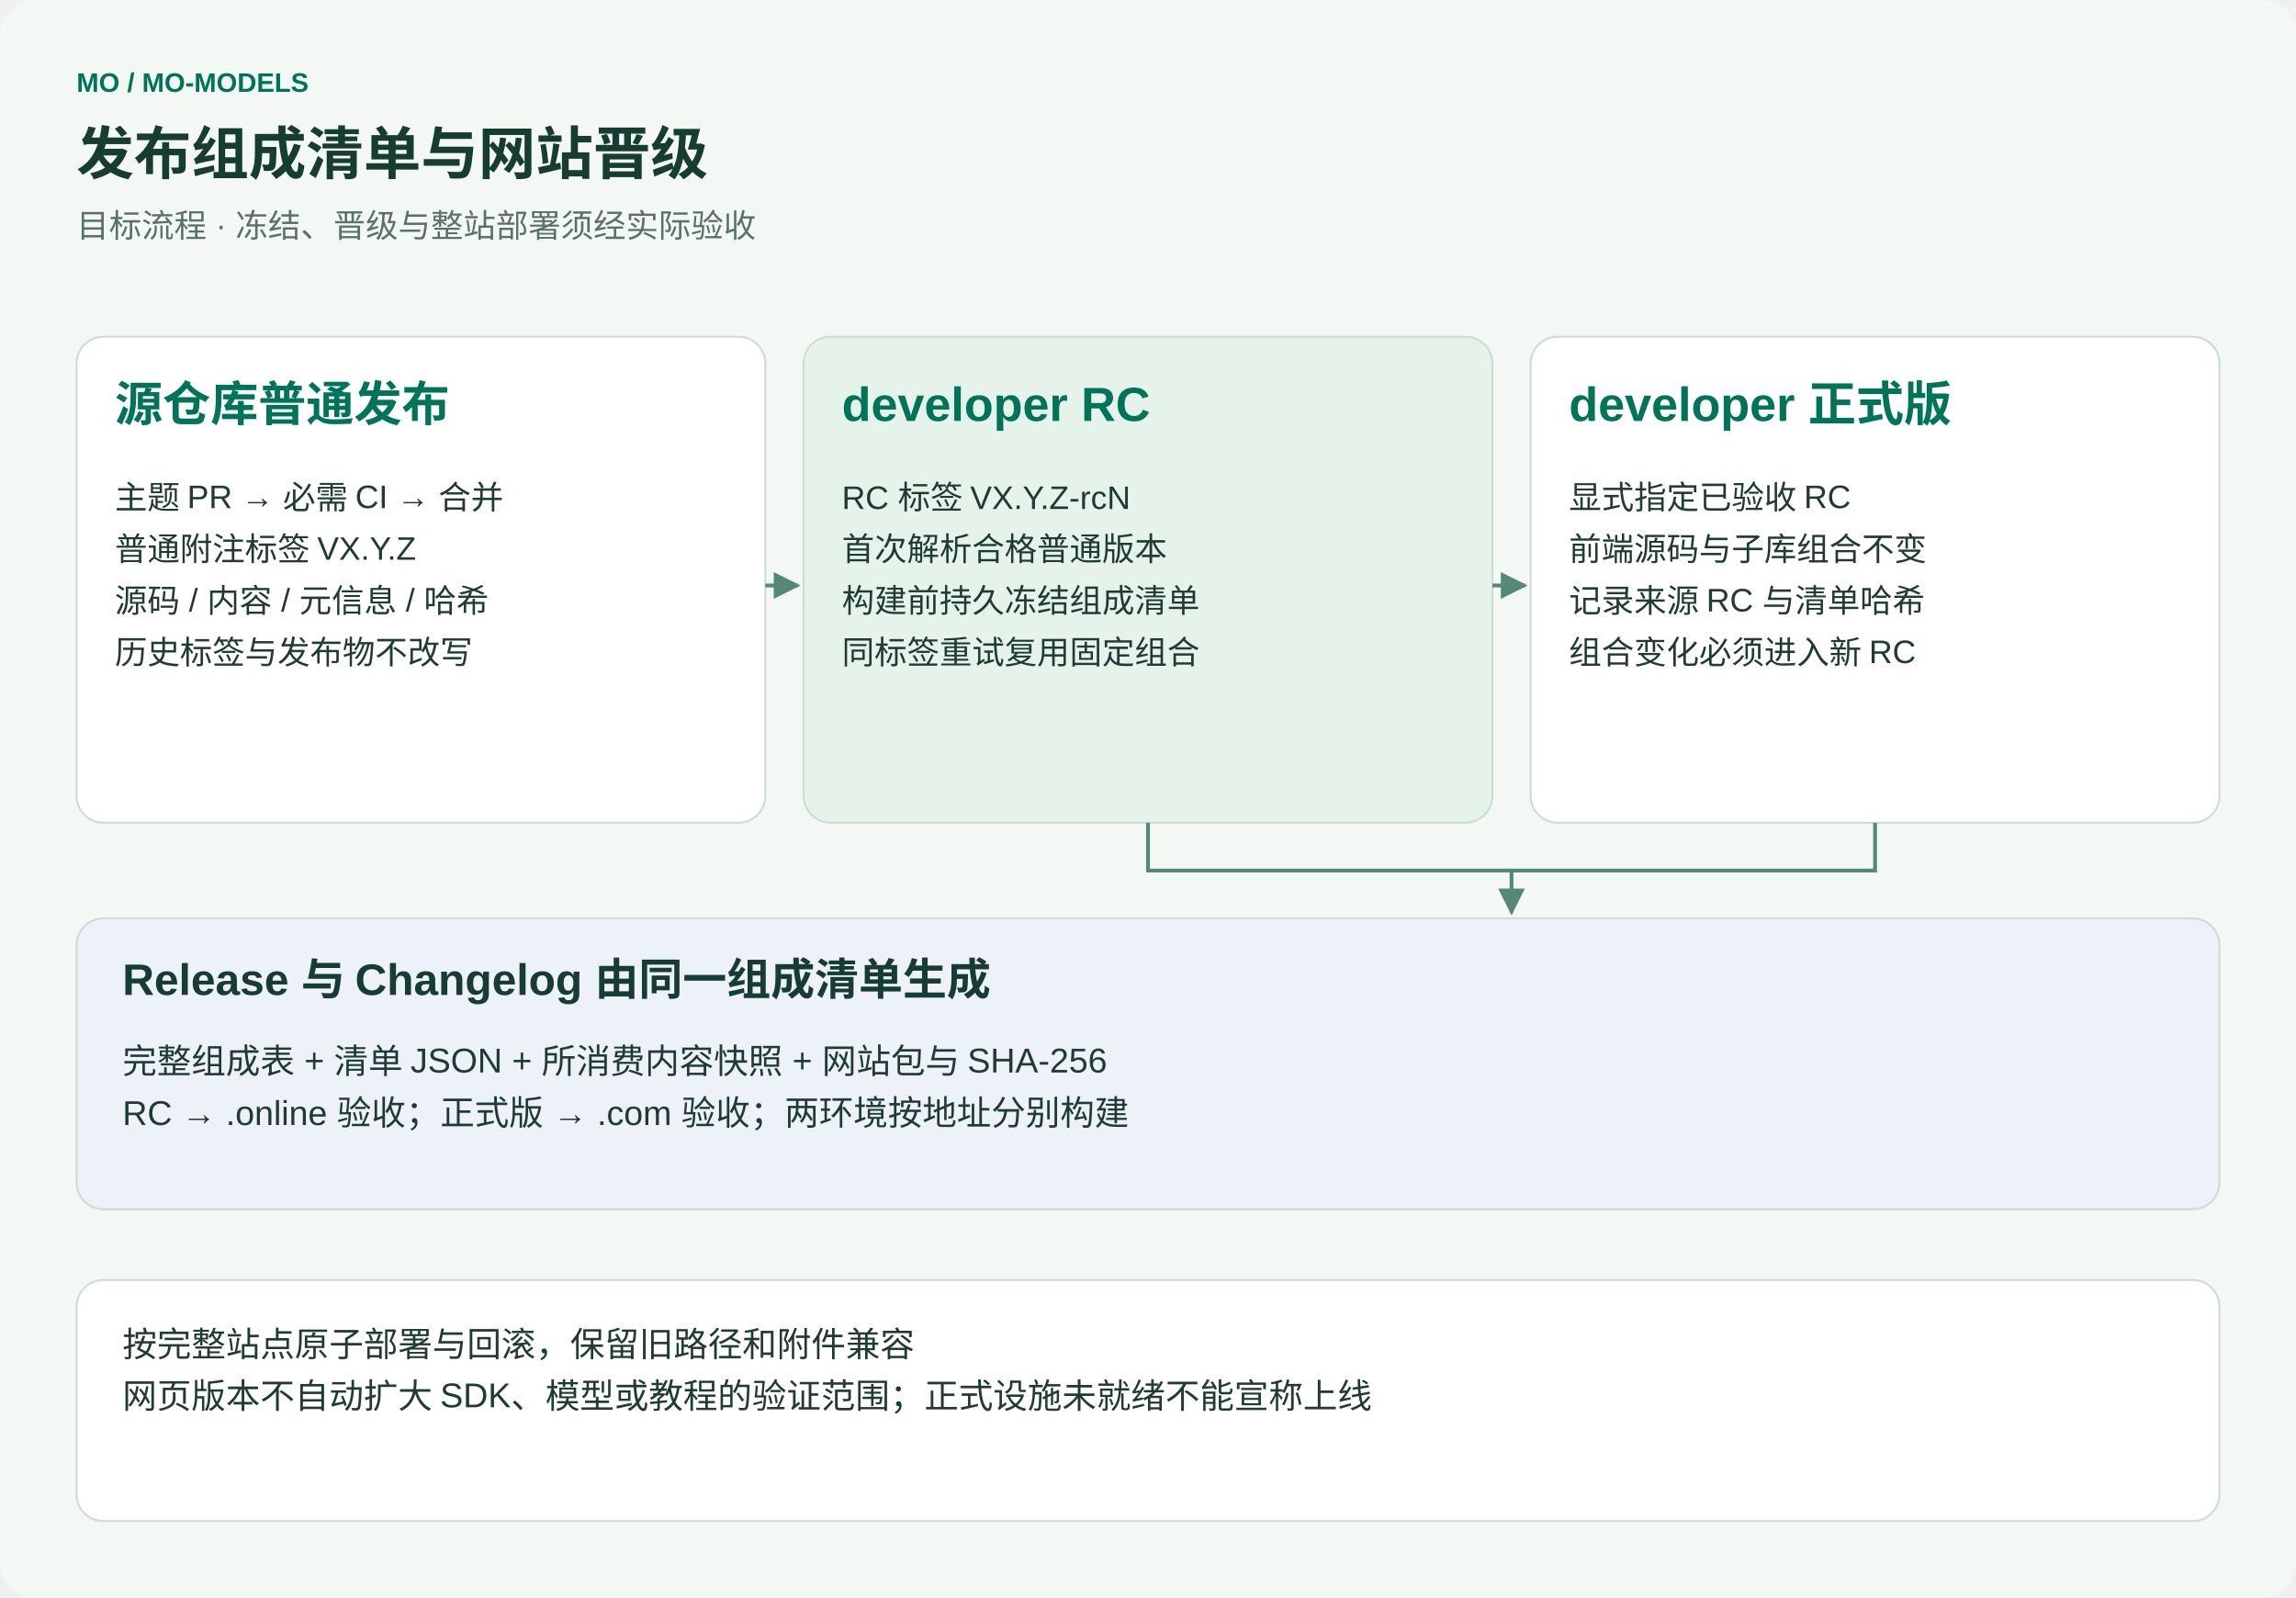
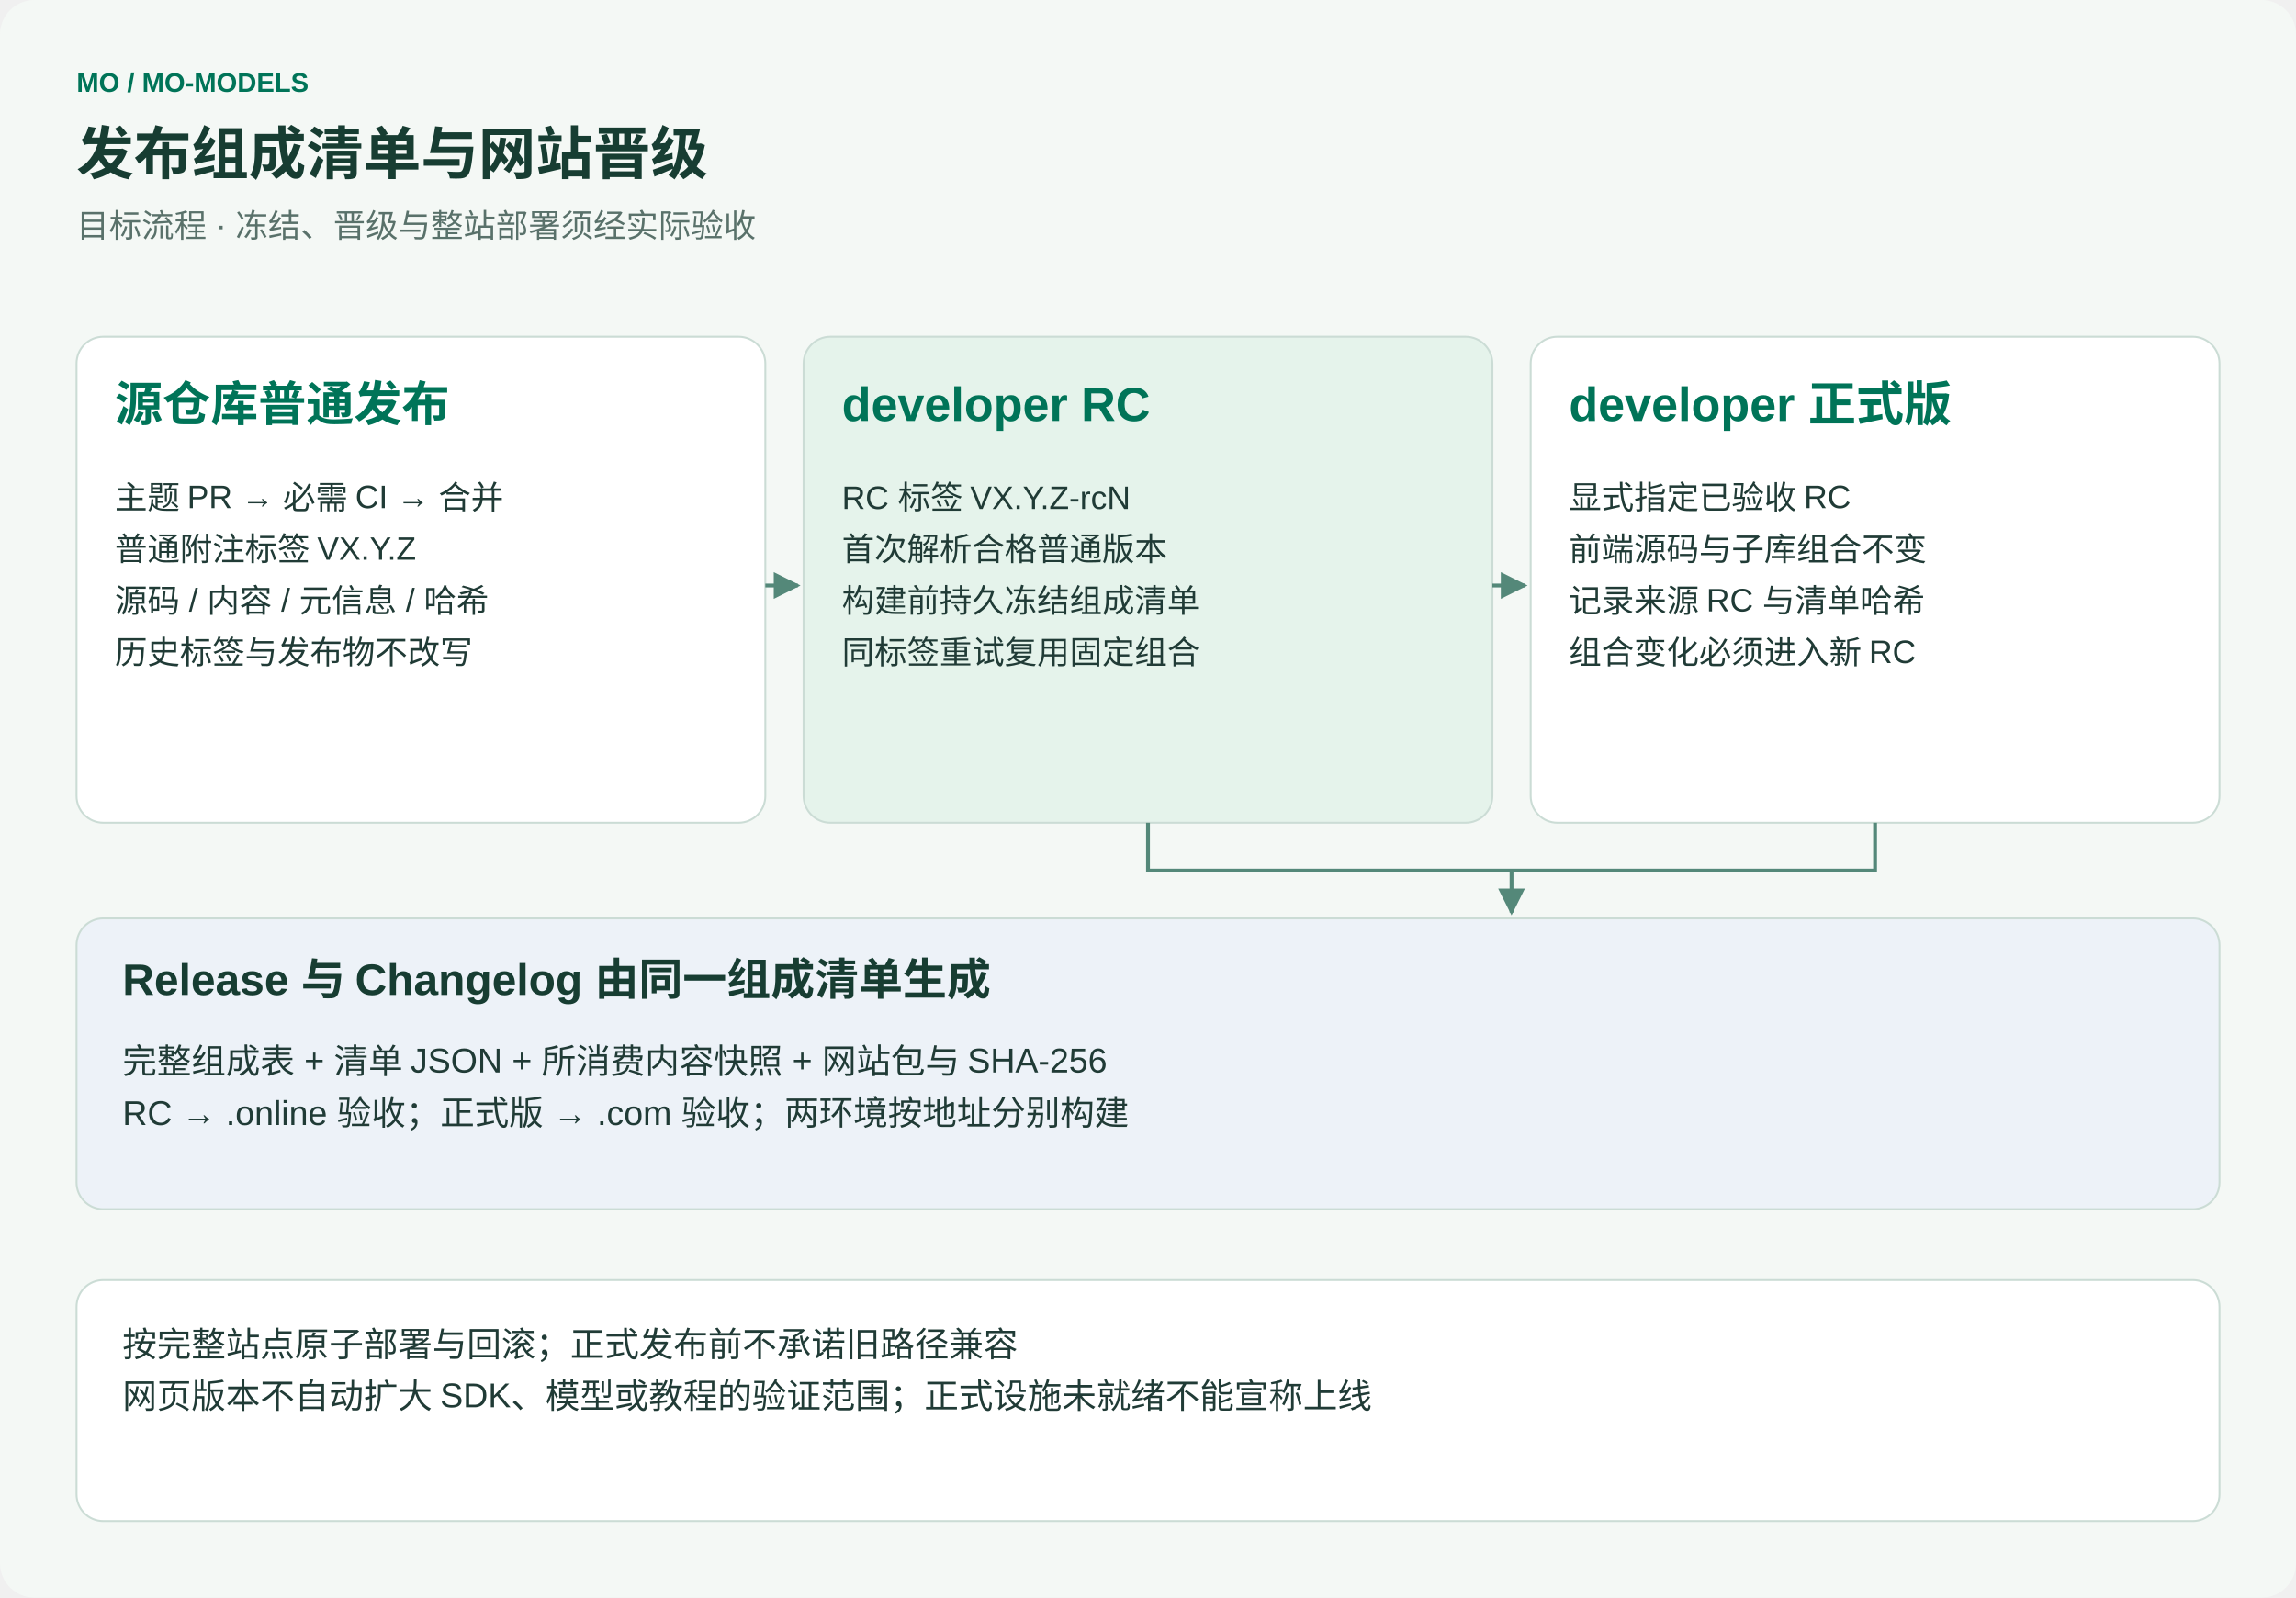
<svg xmlns="http://www.w3.org/2000/svg" viewBox="0 0 1200 835" role="img" aria-labelledby="title desc">
  <defs>
    <marker id="arrow" viewBox="0 0 10 10" refX="9" refY="5" markerWidth="7" markerHeight="7" orient="auto">
      <path d="M0 0 10 5 0 10z" fill="#548879" />
    </marker>
  </defs>
  <rect width="1200" height="835" rx="18" fill="#f4f8f5" />
  <g font-family="Arial, Noto Sans CJK SC, Microsoft YaHei, sans-serif">
    <text x="40" y="48" font-size="14" fill="#007458" font-weight="700">MO / MO-MODELS</text>
    <text x="40" y="91" font-size="30" fill="#173d32" font-weight="700">发布组成清单与网站晋级</text>
    <text x="40" y="124" font-size="17" fill="#59716a" font-weight="400">目标流程 · 冻结、晋级与整站部署须经实际验收</text>
    <rect x="40" y="176" width="360" height="254" rx="14" fill="#fff" stroke="#cbdcd5" />
    <text x="60" y="220" font-size="25" fill="#007458" font-weight="700">源仓库普通发布</text>
    <text x="60" y="266" font-size="17" fill="#203b36" font-weight="400">主题 PR → 必需 CI → 合并</text>
    <text x="60" y="293" font-size="17" fill="#203b36" font-weight="400">普通附注标签 VX.Y.Z</text>
    <text x="60" y="320" font-size="17" fill="#203b36" font-weight="400">源码 / 内容 / 元信息 / 哈希</text>
    <text x="60" y="347" font-size="17" fill="#203b36" font-weight="400">历史标签与发布物不改写</text>
    <path d="M400 306h17" fill="none" stroke="#548879" stroke-width="2" marker-end="url(#arrow)" />
    <rect x="420" y="176" width="360" height="254" rx="14" fill="#e5f3eb" stroke="#cbdcd5" />
    <text x="440" y="220" font-size="25" fill="#007458" font-weight="700">developer RC</text>
    <text x="440" y="266" font-size="17" fill="#203b36" font-weight="400">RC 标签 VX.Y.Z-rcN</text>
    <text x="440" y="293" font-size="17" fill="#203b36" font-weight="400">首次解析合格普通版本</text>
    <text x="440" y="320" font-size="17" fill="#203b36" font-weight="400">构建前持久冻结组成清单</text>
    <text x="440" y="347" font-size="17" fill="#203b36" font-weight="400">同标签重试复用固定组合</text>
    <path d="M780 306h17" fill="none" stroke="#548879" stroke-width="2" marker-end="url(#arrow)" />
    <rect x="800" y="176" width="360" height="254" rx="14" fill="#fff" stroke="#cbdcd5" />
    <text x="820" y="220" font-size="25" fill="#007458" font-weight="700">developer 正式版</text>
    <text x="820" y="266" font-size="17" fill="#203b36" font-weight="400">显式指定已验收 RC</text>
    <text x="820" y="293" font-size="17" fill="#203b36" font-weight="400">前端源码与子库组合不变</text>
    <text x="820" y="320" font-size="17" fill="#203b36" font-weight="400">记录来源 RC 与清单哈希</text>
    <text x="820" y="347" font-size="17" fill="#203b36" font-weight="400">组合变化必须进入新 RC</text>
    <path d="M600 430V455H980V430" fill="none" stroke="#548879" stroke-width="2" />
    <path d="M790 455V477" fill="none" stroke="#548879" stroke-width="2" marker-end="url(#arrow)" />
    <rect x="40" y="480" width="1120" height="152" rx="14" fill="#edf2f8" stroke="#cbdcd5" />
    <text x="64" y="520" font-size="23" fill="#173d32" font-weight="700">Release 与 Changelog 由同一组成清单生成</text>
    <text x="64" y="561" font-size="18" fill="#203b36" font-weight="400">完整组成表 + 清单 JSON + 所消费内容快照 + 网站包与 SHA-256</text>
    <text x="64" y="588" font-size="18" fill="#203b36" font-weight="400">RC → .online 验收；正式版 → .com 验收；两环境按地址分别构建</text>
    <rect x="40" y="669" width="1120" height="126" rx="14" fill="#fff" stroke="#cbdcd5" />
-     <text x="64" y="709" font-size="18" fill="#203b36" font-weight="400">按完整站点原子部署与回滚，保留旧路径和附件兼容</text>
+     <text x="64" y="709" font-size="18" fill="#203b36" font-weight="400">按完整站点原子部署与回滚；正式发布前不承诺旧路径兼容</text>
    <text x="64" y="736" font-size="18" fill="#203b36" font-weight="400">网页版本不自动扩大 SDK、模型或教程的验证范围；正式设施未就绪不能宣称上线</text>
  </g>
</svg>
